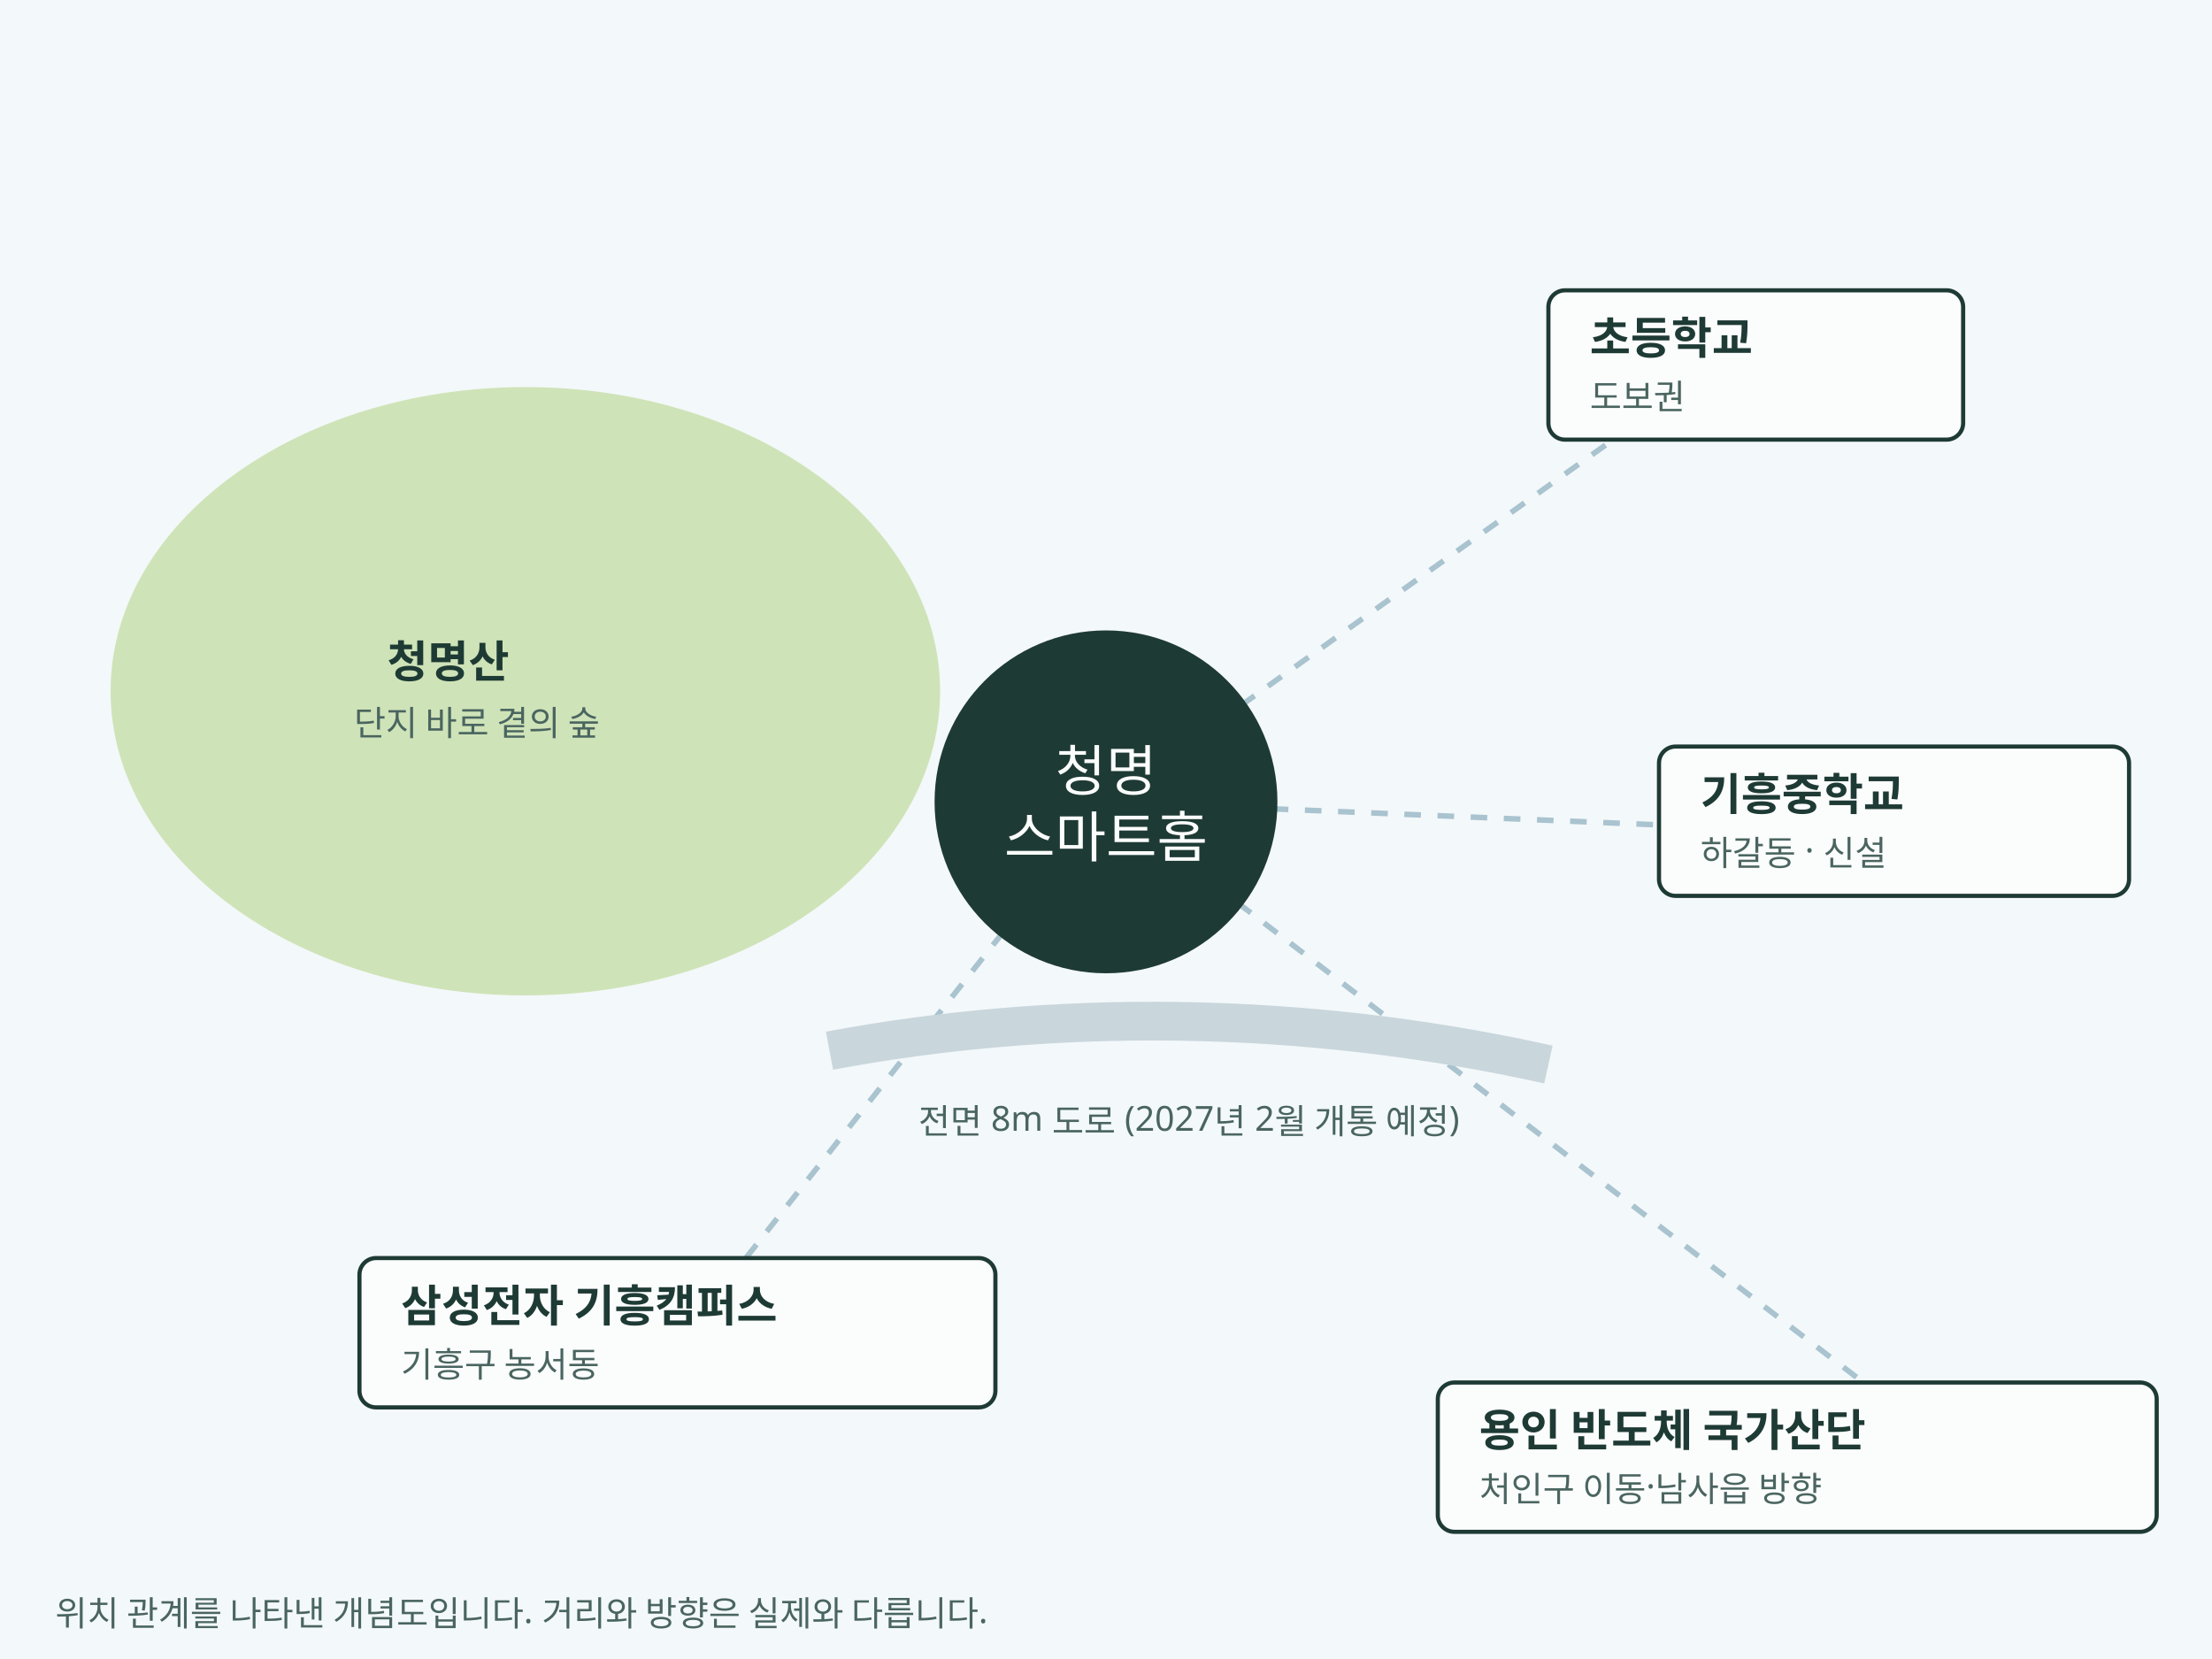
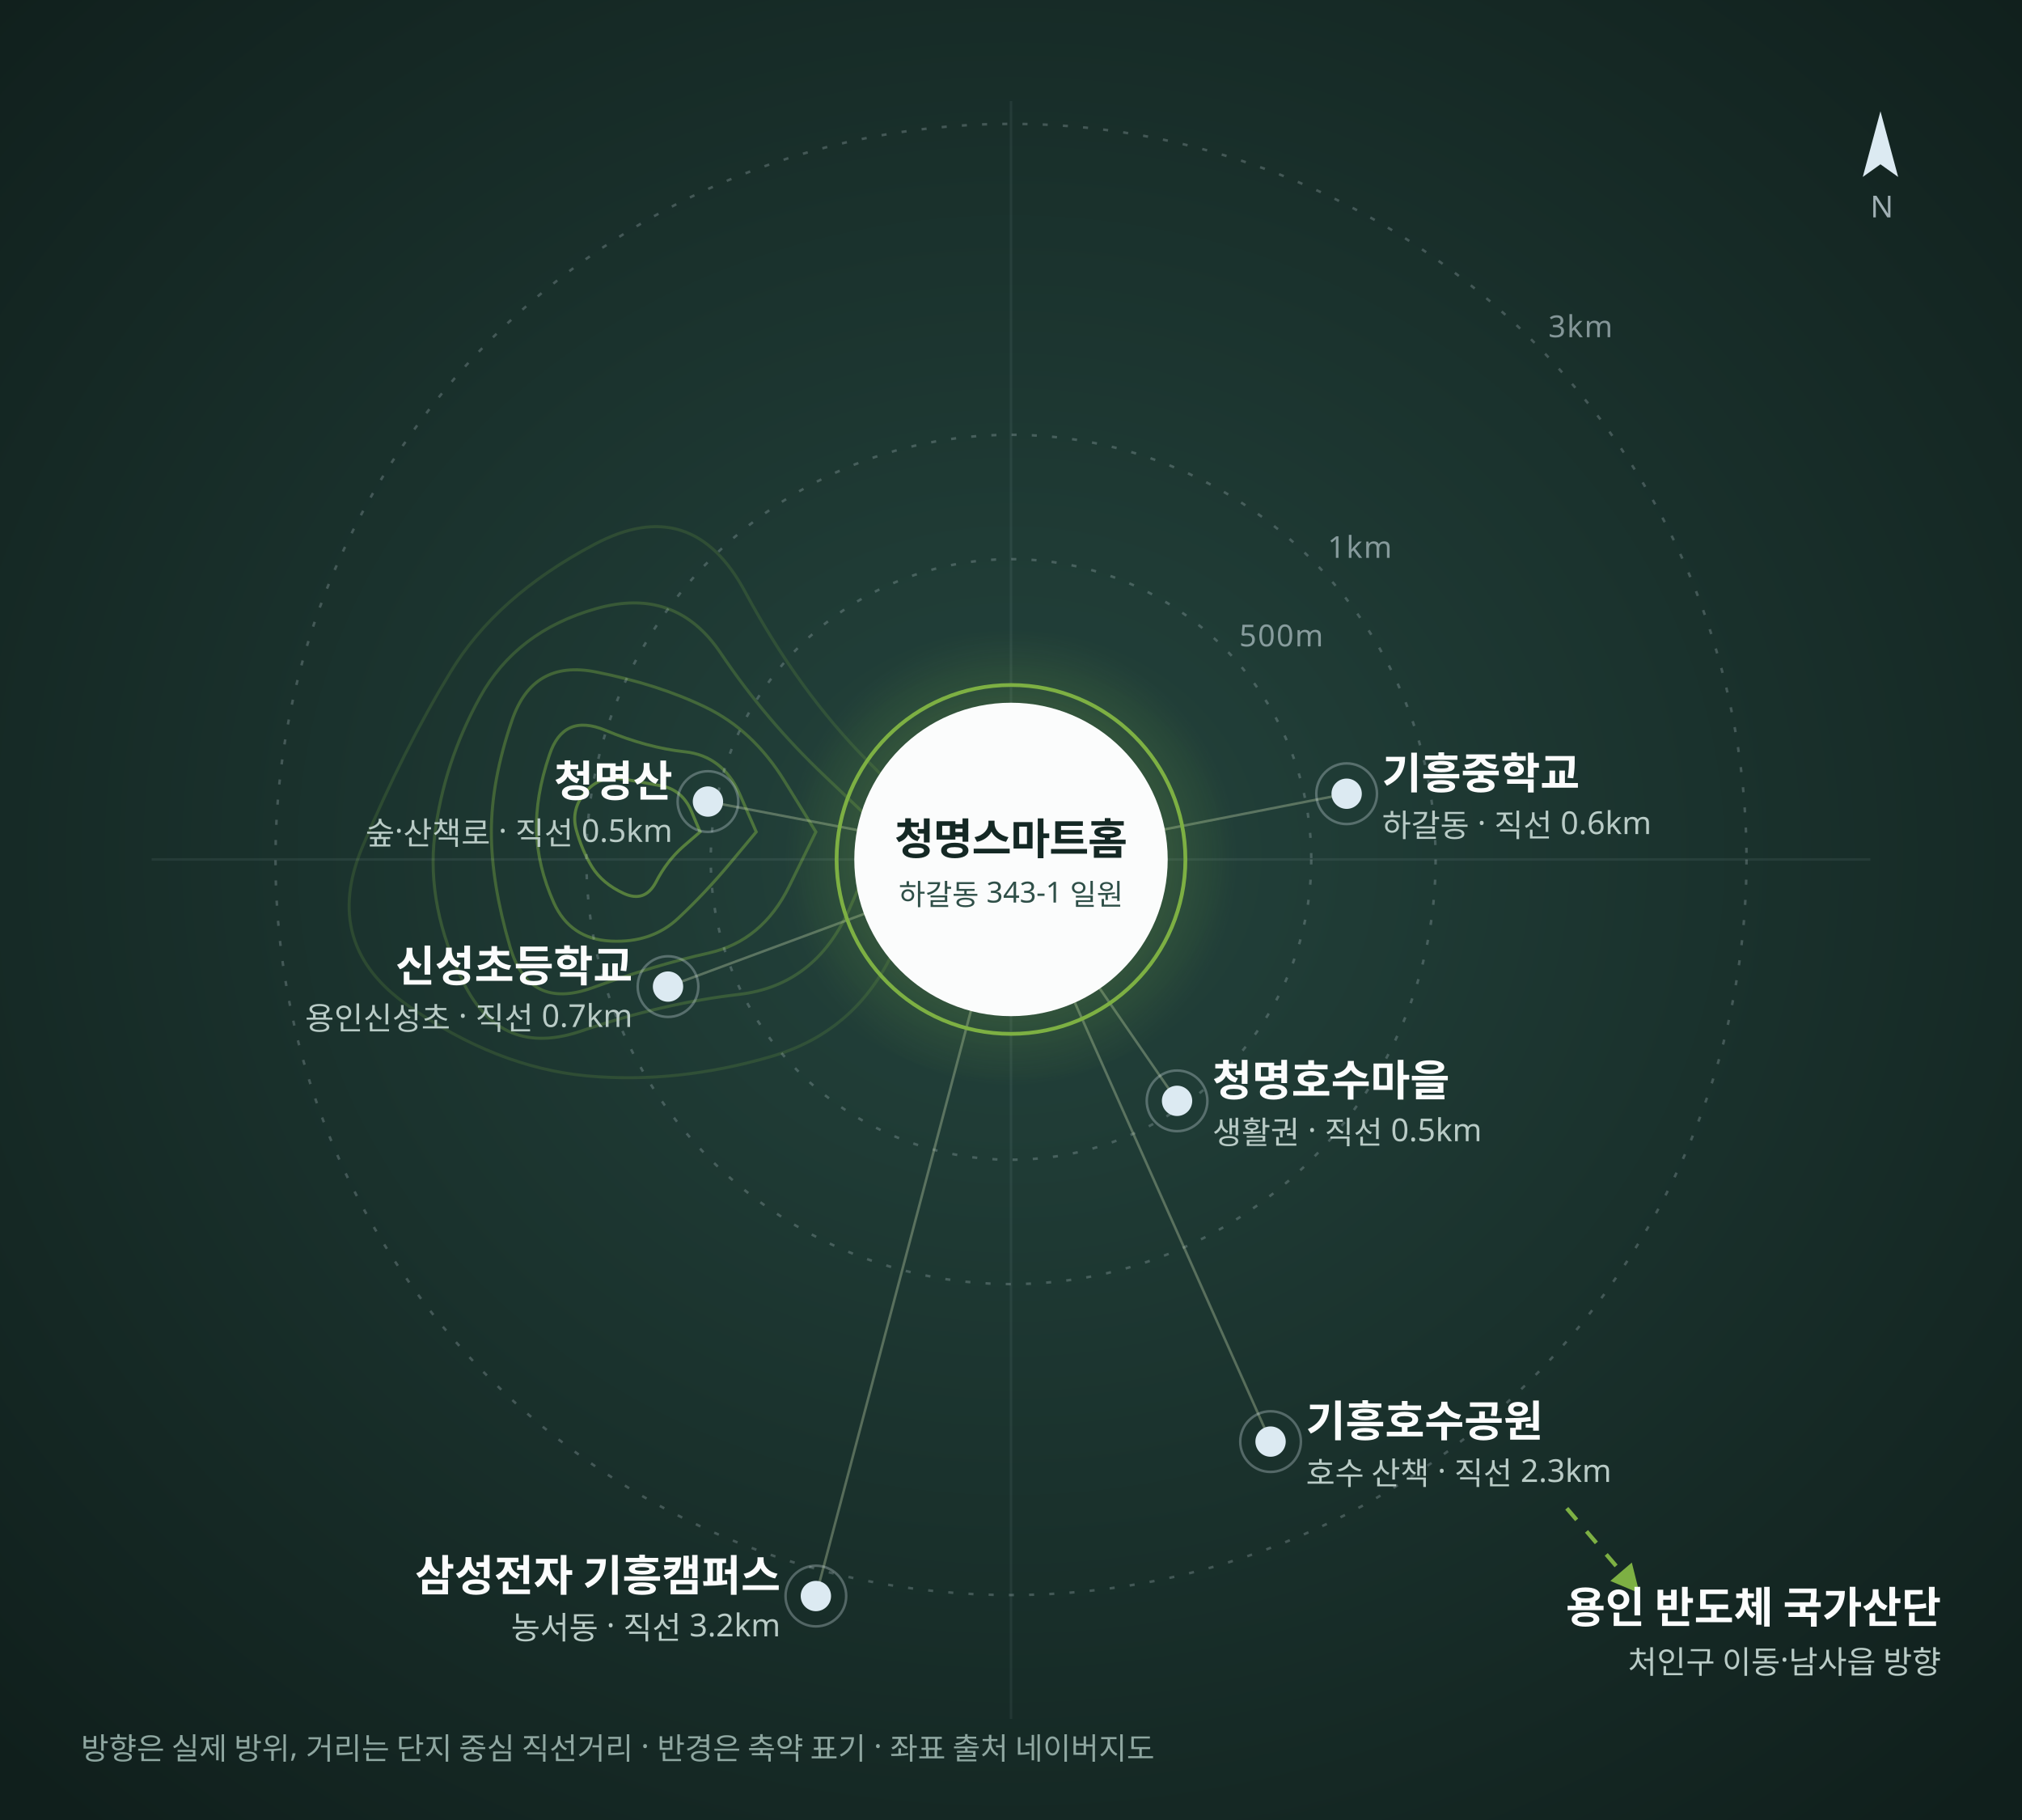
- <svg xmlns="http://www.w3.org/2000/svg" viewBox="0 0 800 600" role="img" aria-labelledby="t d">
+ <svg xmlns="http://www.w3.org/2000/svg" viewBox="0 0 800 720" role="img" aria-labelledby="t d">
  <style>
-     .lbl{font:600 16px 'IBM Plex Sans KR',sans-serif;fill:#1E3A34}
-     .sub{font:400 12.5px 'IBM Plex Sans KR',sans-serif;fill:#4A6560}
-     .site{font:400 20px 'Gowun Batang',serif;fill:#FBFCFC}
-     .link{fill:none;stroke:#A9C3CF;stroke-width:2;stroke-dasharray:6 6}
-     .pin{fill:#FBFCFC;stroke:#1E3A34;stroke-width:1.5}
+     text{font-family:'IBM Plex Sans KR','Apple SD Gothic Neo','Malgun Gothic',sans-serif}
+     .contour{fill:none;stroke:#7DB043;stroke-width:1.2}
+     .ring{fill:none;stroke:#DCEAF2;stroke-opacity:.22;stroke-width:1;stroke-dasharray:2 6}
+     .ringlbl{font-size:12px;fill:#DCEAF2;fill-opacity:.55;letter-spacing:.04em}
+     .axis{stroke:#DCEAF2;stroke-opacity:.07;stroke-width:1}
+     .spoke{stroke:#C9D9B0;stroke-opacity:.35;stroke-width:1}
+     .poi{fill:#DCEAF2}
+     .poi-halo{fill:none;stroke:#DCEAF2;stroke-opacity:.3}
+     .name{font-size:17px;font-weight:600;fill:#FBFCFC}
+     .dist{font-size:12.5px;fill:#B9CBC6}
+     .far{stroke:#7DB043;stroke-width:1.6;stroke-dasharray:6 6}
+     .site-name{font-family:'Gowun Batang','Noto Serif KR',serif;font-size:17px;letter-spacing:-.02em;fill:#142824;font-weight:700}
+     .site-sub{font-size:11.5px;fill:#2F4F48}
+     .cap{font-size:12px;fill:#8FA7A1}
+     .n{font-size:12px;fill:#DCEAF2;fill-opacity:.7}
  </style>
-   <rect width="800" height="600" fill="#F3F8FA" />
-   <ellipse cx="190" cy="250" rx="150" ry="110" fill="#CFE3B8" />
-   <text x="140" y="245" class="lbl">청명산</text>
-   <text x="128" y="266" class="sub">단지 바로 곁의 숲</text>
-   <path class="link" d="M400 290 L610 140" />
-   <path class="link" d="M400 290 L640 300" />
-   <path class="link" d="M400 290 L250 480" />
-   <path class="link" d="M400 290 L700 520" />
-   <circle cx="400" cy="290" r="62" fill="#1E3A34" />
-   <text x="400" y="286" text-anchor="middle" class="site">청명</text>
-   <text x="400" y="310" text-anchor="middle" class="site">스마트홈</text>
-   <path d="M300 380 C 380 365 470 365 560 385" fill="none" stroke="#C9D6DC" stroke-width="14" />
-   <text x="430" y="410" text-anchor="middle" class="sub">전면 8m 도로 (2027년 2월 개통 예정)</text>
-   <rect class="pin" x="560" y="105" width="150" height="54" rx="6" />
-   <text x="575" y="128" class="lbl">초등학교</text>
-   <text x="575" y="148" class="sub">도보권</text>
-   <rect class="pin" x="600" y="270" width="170" height="54" rx="6" />
-   <text x="615" y="293" class="lbl">기흥중학교</text>
-   <text x="615" y="313" class="sub">하갈동 · 신설</text>
-   <rect class="pin" x="130" y="455" width="230" height="54" rx="6" />
-   <text x="145" y="478" class="lbl">삼성전자 기흥캠퍼스</text>
-   <text x="145" y="498" class="sub">기흥구 농서동</text>
-   <rect class="pin" x="520" y="500" width="260" height="54" rx="6" />
-   <text x="535" y="523" class="lbl">용인 반도체 국가산단</text>
-   <text x="535" y="543" class="sub">처인구 이동·남사읍 방향</text>
-   <text x="20" y="588" class="sub">위치 관계를 나타낸 개념도입니다. 거리와 방향은 실제와 다릅니다.</text>
+   <defs>
+     <radialGradient id="bg" cx="50%" cy="47%" r="70%">
+       <stop offset="0" stop-color="#24443D" />
+       <stop offset="1" stop-color="#101F1C" />
+     </radialGradient>
+     <radialGradient id="glow">
+       <stop offset="0" stop-color="#7DB043" stop-opacity=".55" />
+       <stop offset="1" stop-color="#7DB043" stop-opacity="0" />
+     </radialGradient>
+     <marker id="arrow" viewBox="0 0 10 10" refX="8" refY="5" markerWidth="7" markerHeight="7" orient="auto">
+       <path d="M0 0 L10 5 L0 10 Z" fill="#7DB043" />
+     </marker>
+   </defs>
+   <rect width="800" height="720" fill="url(#bg)" />
+   <path d="M371.1 329.1 Q371.1 329.1 356.9 368.0 Q342.8 406.9 305.3 417.9 Q267.7 428.9 232.0 425.6 Q196.3 422.2 161.7 398.0 Q127.0 373.9 143.4 335.0 Q159.8 296.2 178.1 266.1 Q196.3 235.9 235.1 215.4 Q273.8 194.8 294.9 234.3 Q316.1 273.7 343.6 301.4 Z" class="contour" style="opacity:0.18" />
+   <path d="M349.5 329.1 Q349.5 329.1 336.1 359.5 Q322.6 389.9 292.3 393.4 Q262.1 396.9 230.2 407.8 Q198.3 418.8 183.4 388.8 Q168.6 358.7 172.0 330.3 Q175.5 301.9 189.9 275.8 Q204.3 249.7 235.8 240.8 Q267.3 231.8 285.1 258.3 Q302.9 284.8 326.2 306.9 Z" class="contour" style="opacity:0.28" />
+   <path d="M322.8 329.1 Q322.8 329.1 312.2 350.7 Q301.6 372.2 280.5 377.0 Q259.4 381.7 234.3 390.8 Q209.2 399.8 201.8 374.6 Q194.4 349.3 194.4 329.1 Q194.4 308.8 202.6 284.9 Q210.8 260.9 235.6 265.8 Q260.4 270.7 279.2 279.8 Q298.0 288.9 310.4 309.0 Z" class="contour" style="opacity:0.38" />
+   <path d="M299.2 329.1 Q299.2 329.1 289.1 341.2 Q279.0 353.3 268.4 363.2 Q257.9 373.1 241.7 372.3 Q225.6 371.5 219.1 357.1 Q212.7 342.7 212.3 328.9 Q211.8 315.1 217.4 298.6 Q222.9 282.0 239.5 288.9 Q256.0 295.8 270.9 297.4 Q285.9 299.0 292.6 314.0 Z" class="contour" style="opacity:0.48" />
+   <path d="M277.0 329.1 Q277.0 329.1 270.4 334.8 Q263.8 340.6 259.5 349.0 Q255.1 357.3 246.7 353.4 Q238.3 349.5 234.2 342.9 Q230.2 336.3 228.0 328.3 Q225.8 320.2 231.5 313.5 Q237.2 306.8 245.4 308.0 Q253.6 309.3 261.7 310.9 Q269.9 312.5 273.5 320.8 Z" class="contour" style="opacity:0.58" />
+   <circle cx="400" cy="340" r="118.8" class="ring" />
+   <text x="490.3" y="255.7" class="ringlbl">500m</text>
+   <circle cx="400" cy="340" r="168.0" class="ring" />
+   <text x="525.3" y="220.7" class="ringlbl">1km</text>
+   <circle cx="400" cy="340" r="291.0" class="ring" />
+   <text x="612.6" y="133.4" class="ringlbl">3km</text>
+   <path d="M400 40 V680 M60 340 H740" class="axis" />
+   <line x1="400" y1="340" x2="280.1" y2="317.1" class="spoke" />
+   <circle cx="280.1" cy="317.1" r="6" class="poi" />
+   <circle cx="280.1" cy="317.1" r="12" class="poi-halo" />
+   <text x="266.1" y="315.1" text-anchor="end" class="name">청명산</text>
+   <text x="266.1" y="334.1" text-anchor="end" class="dist">숲·산책로 · 직선 0.5km</text>
+   <line x1="400" y1="340" x2="264.3" y2="390.3" class="spoke" />
+   <circle cx="264.3" cy="390.3" r="6" class="poi" />
+   <circle cx="264.3" cy="390.3" r="12" class="poi-halo" />
+   <text x="250.3" y="388.3" text-anchor="end" class="name">신성초등학교</text>
+   <text x="250.3" y="407.3" text-anchor="end" class="dist">용인신성초 · 직선 0.7km</text>
+   <line x1="400" y1="340" x2="532.8" y2="314.0" class="spoke" />
+   <circle cx="532.8" cy="314.0" r="6" class="poi" />
+   <circle cx="532.8" cy="314.0" r="12" class="poi-halo" />
+   <text x="546.8" y="312.0" text-anchor="start" class="name">기흥중학교</text>
+   <text x="546.8" y="331.0" text-anchor="start" class="dist">하갈동 · 직선 0.6km</text>
+   <line x1="400" y1="340" x2="465.7" y2="435.5" class="spoke" />
+   <circle cx="465.7" cy="435.5" r="6" class="poi" />
+   <circle cx="465.7" cy="435.5" r="12" class="poi-halo" />
+   <text x="479.7" y="433.5" text-anchor="start" class="name">청명호수마을</text>
+   <text x="479.7" y="452.5" text-anchor="start" class="dist">생활권 · 직선 0.5km</text>
+   <line x1="400" y1="340" x2="502.7" y2="570.3" class="spoke" />
+   <circle cx="502.7" cy="570.3" r="6" class="poi" />
+   <circle cx="502.7" cy="570.3" r="12" class="poi-halo" />
+   <text x="516.7" y="568.3" text-anchor="start" class="name">기흥호수공원</text>
+   <text x="516.7" y="587.3" text-anchor="start" class="dist">호수 산책 · 직선 2.3km</text>
+   <line x1="400" y1="340" x2="322.8" y2="631.4" class="spoke" />
+   <circle cx="322.8" cy="631.4" r="6" class="poi" />
+   <circle cx="322.8" cy="631.4" r="12" class="poi-halo" />
+   <text x="308.8" y="629.4" text-anchor="end" class="name">삼성전자 기흥캠퍼스</text>
+   <text x="308.8" y="648.4" text-anchor="end" class="dist">농서동 · 직선 3.2km</text>
+   <line x1="619.9" y1="596.7" x2="647.2" y2="628.6" class="far" marker-end="url(#arrow)" />
+   <text x="768" y="642" text-anchor="end" class="name">용인 반도체 국가산단</text>
+   <text x="768" y="662" text-anchor="end" class="dist">처인구 이동·남사읍 방향</text>
+   <circle cx="400" cy="340" r="90" fill="url(#glow)" />
+   <circle cx="400" cy="340" r="62" fill="#FBFCFC" />
+   <circle cx="400" cy="340" r="69" fill="none" stroke="#7DB043" stroke-width="1.5" />
+   <text x="400" y="338" text-anchor="middle" class="site-name">청명스마트홈</text>
+   <text x="400" y="358" text-anchor="middle" class="site-sub">하갈동 343-1 일원</text>
+   <g transform="translate(744 64)">
+     <path d="M0 -20 L7 6 L0 1 L-7 6 Z" fill="#DCEAF2" />
+     <text x="-4" y="22" class="n">N</text>
+   </g>
+   <text x="32" y="696" class="cap">방향은 실제 방위, 거리는 단지 중심 직선거리 · 반경은 축약 표기 · 좌표 출처 네이버지도</text>
</svg>
